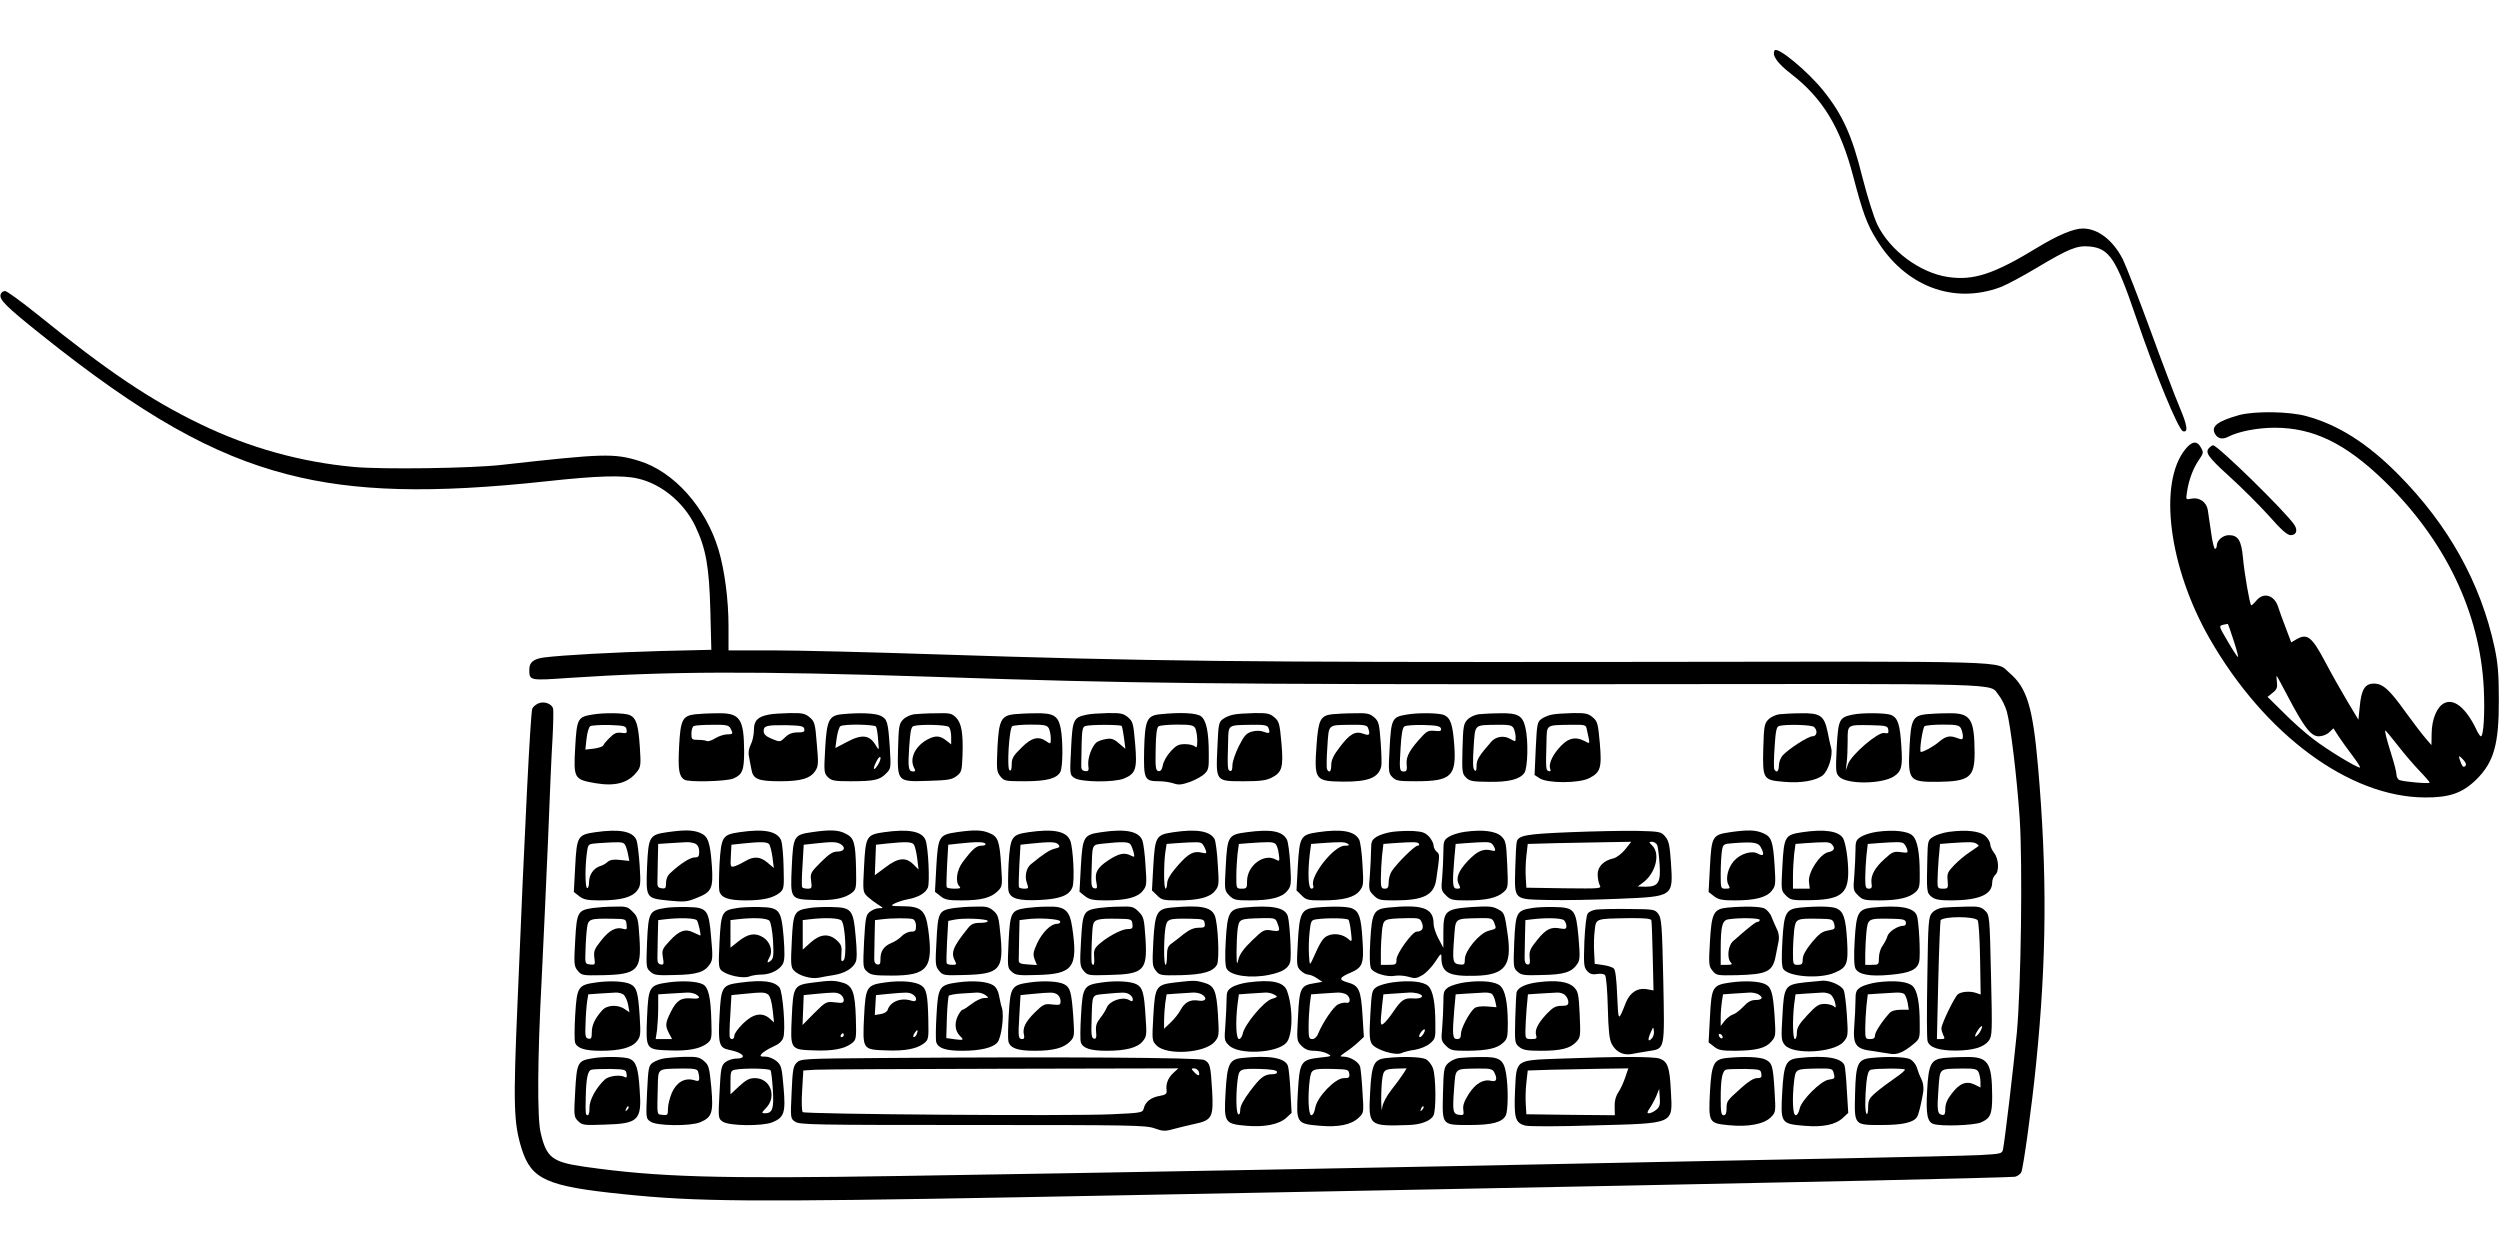
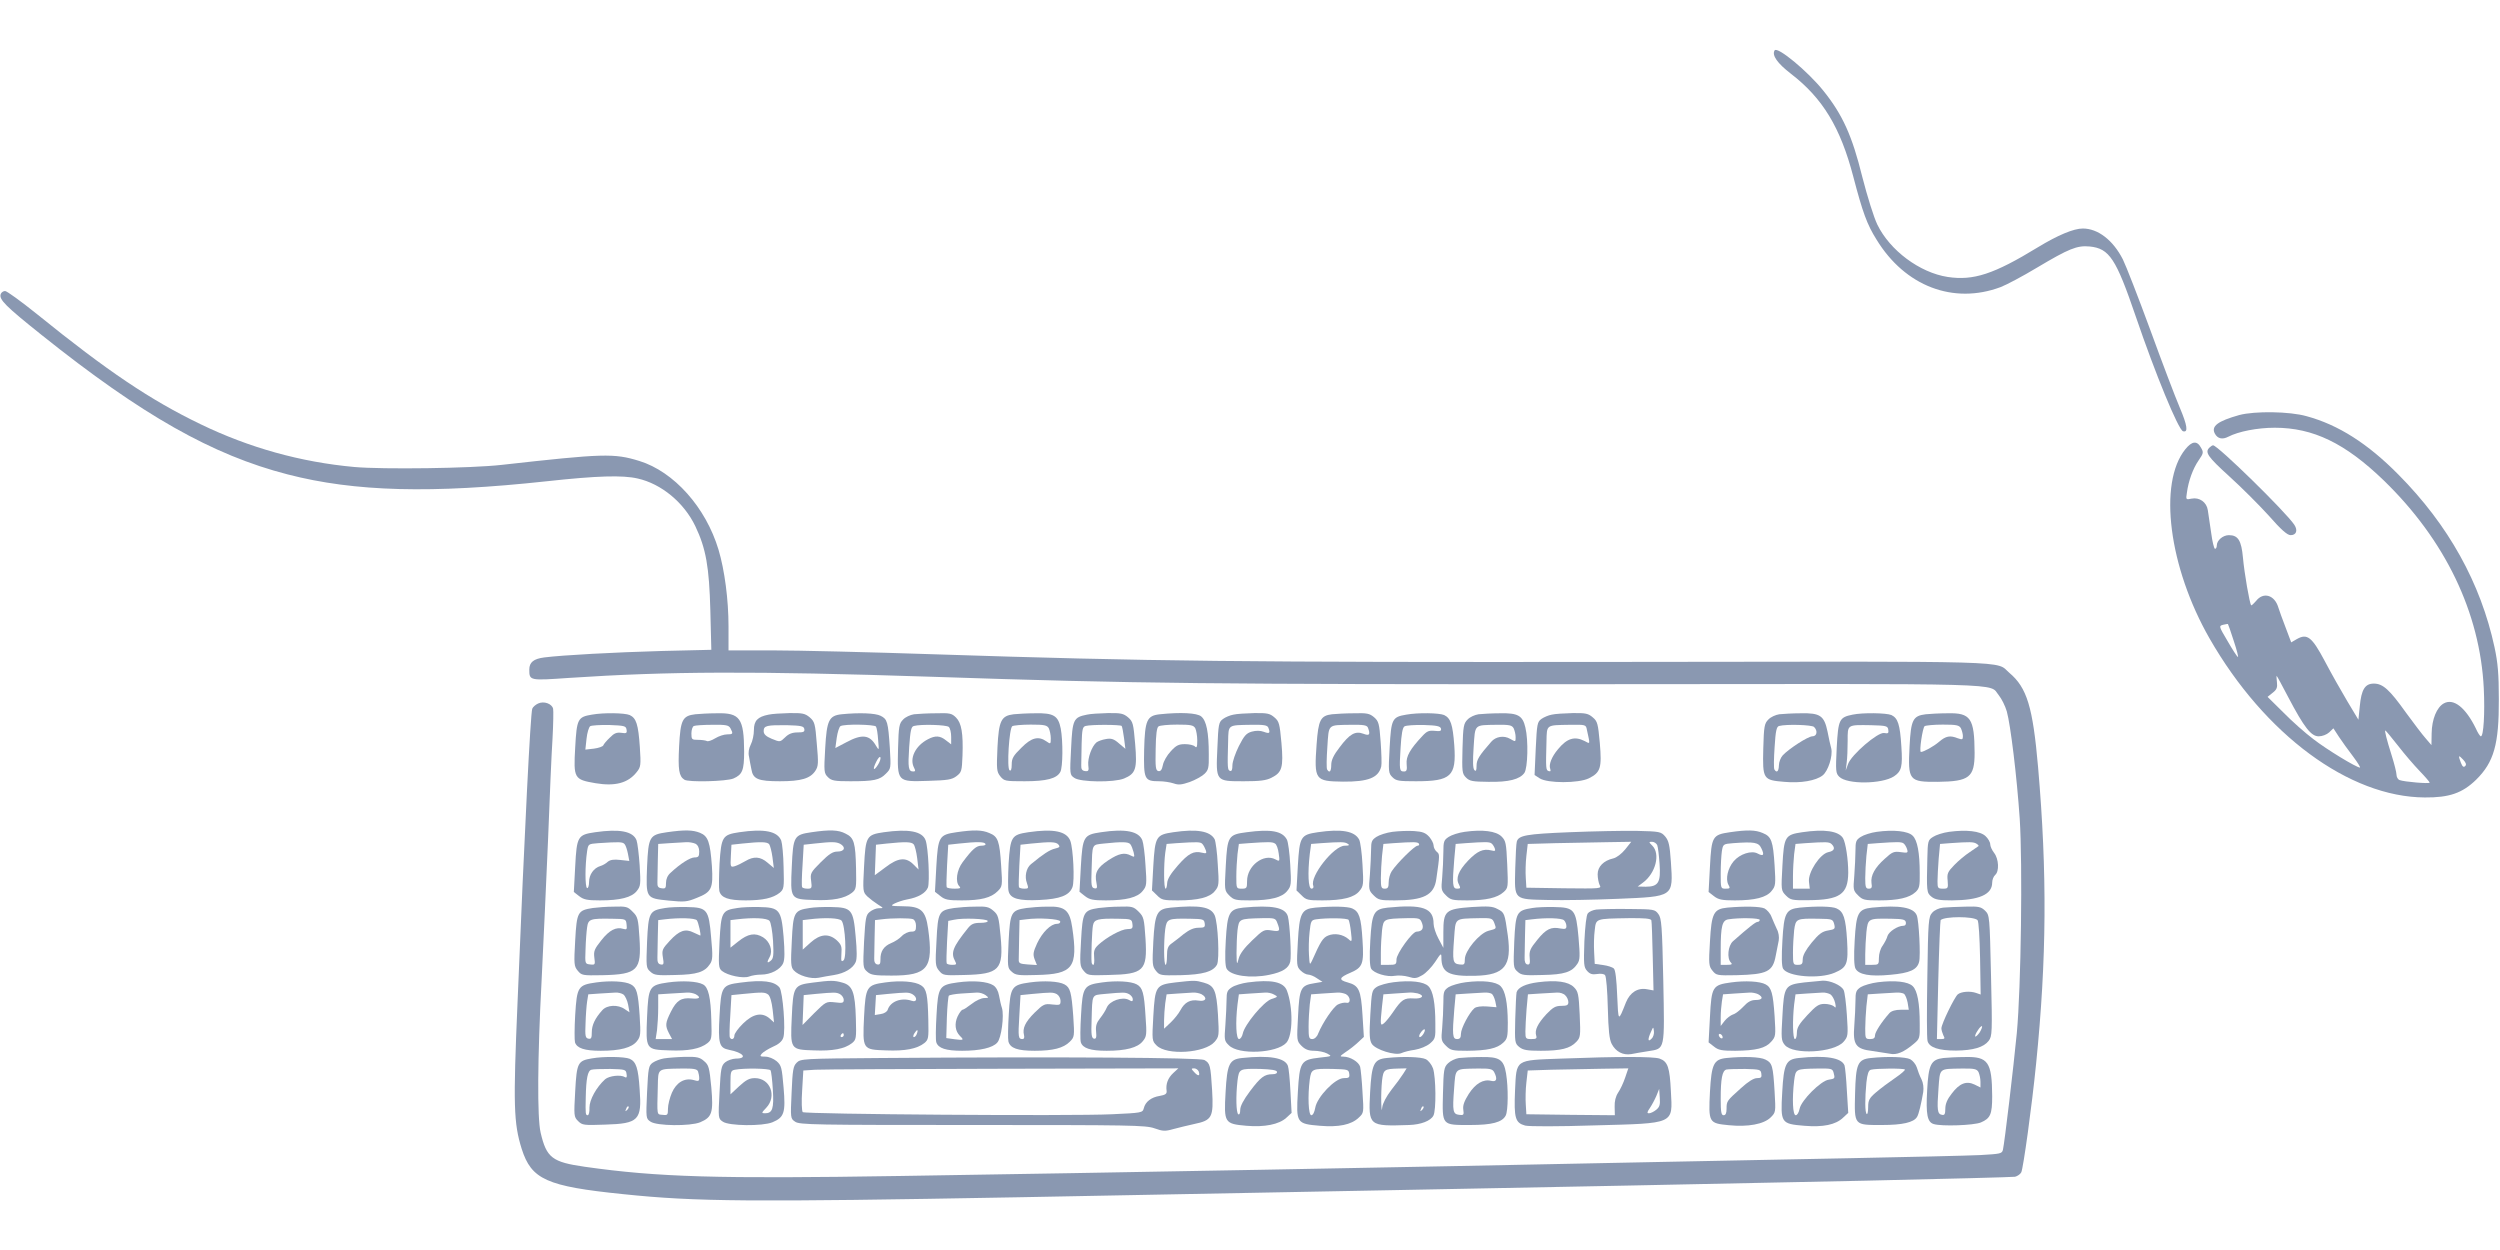
<svg xmlns="http://www.w3.org/2000/svg" version="1.0" width="1280pt" height="640pt" viewBox="0 0 1280 640" preserveAspectRatio="xMidYMid meet">
-   <g transform="translate(0,640) scale(0.1,-0.1)" fill="#000000" stroke="none">
+   <g transform="translate(0,640) scale(0.1,-0.1)" fill="#8a98b1" stroke="none">
    <path d="M9086 6142 c-15 -25 14 -66 84 -120 162 -125 253 -274 319 -527 48 -183 70 -244 119 -322 146 -239 394 -333 635 -243 29 11 114 56 187 100 163 97 204 114 269 108 101 -10 135 -62 236 -358 101 -296 218 -580 242 -588 28 -8 22 30 -17 122 -23 54 -91 233 -151 398 -61 166 -124 328 -140 360 -50 98 -127 158 -205 158 -47 0 -128 -34 -230 -96 -226 -138 -330 -172 -462 -152 -143 22 -296 136 -360 268 -18 37 -51 143 -77 244 -52 211 -101 319 -199 441 -80 100 -236 229 -250 207z" />
    <path d="M4 4895 c-11 -28 25 -63 209 -210 514 -411 875 -615 1260 -714 344 -89 735 -99 1327 -35 256 28 388 32 465 14 121 -27 237 -123 295 -244 55 -115 71 -209 77 -432 l5 -201 -253 -6 c-248 -7 -506 -21 -602 -33 -55 -7 -77 -25 -77 -62 0 -57 1 -57 202 -43 512 34 940 36 1858 6 1041 -35 1455 -39 3414 -38 2156 2 1996 7 2050 -57 14 -17 33 -55 41 -83 19 -69 51 -329 66 -549 15 -232 7 -862 -15 -1098 -17 -176 -62 -556 -71 -597 -5 -20 -13 -21 -117 -27 -62 -3 -363 -10 -668 -16 -305 -6 -760 -15 -1010 -20 -1299 -27 -2759 -54 -3851 -71 -937 -15 -1241 -6 -1614 47 -168 24 -197 46 -227 175 -18 77 -16 382 5 779 9 184 24 508 33 720 8 212 18 446 23 520 4 74 5 142 3 151 -6 26 -47 41 -77 27 -13 -6 -27 -18 -30 -27 -9 -31 -38 -594 -75 -1499 -23 -533 -20 -622 21 -754 50 -157 127 -192 519 -232 374 -39 650 -41 2025 -16 1418 27 2698 51 3125 60 261 5 808 17 1215 25 407 9 750 18 762 20 12 3 27 13 32 23 10 20 54 336 76 557 54 535 57 975 10 1517 -27 309 -57 407 -147 483 -74 63 80 59 -1993 56 -1938 -2 -2408 3 -3510 39 -330 11 -702 20 -827 20 l-228 0 0 123 c0 137 -20 288 -51 392 -65 217 -228 400 -406 455 -130 40 -184 38 -703 -20 -156 -18 -610 -24 -756 -11 -275 25 -539 99 -787 219 -257 124 -476 271 -838 564 -81 65 -154 118 -163 118 -9 0 -19 -7 -22 -15z" />
    <path d="M11465 4275 c-110 -31 -145 -57 -125 -95 14 -26 38 -32 69 -16 52 27 149 46 238 46 196 0 360 -79 557 -269 315 -305 494 -677 513 -1066 6 -127 -1 -245 -15 -245 -4 0 -16 18 -26 41 -52 106 -113 155 -163 128 -37 -20 -62 -82 -63 -154 l-1 -60 -30 35 c-17 19 -62 79 -101 132 -84 118 -118 148 -164 148 -45 0 -64 -30 -72 -117 l-7 -68 -57 95 c-31 52 -83 144 -115 205 -66 124 -90 143 -143 113 l-29 -17 -29 77 c-16 42 -33 88 -37 102 -19 64 -77 81 -114 33 -12 -14 -23 -24 -25 -22 -8 8 -35 165 -42 243 -8 89 -25 116 -72 116 -31 0 -62 -27 -62 -53 0 -9 -4 -17 -9 -17 -5 0 -14 37 -20 83 -7 45 -14 97 -17 115 -6 41 -43 67 -83 59 -29 -6 -30 -6 -24 31 8 60 31 123 60 165 25 36 26 41 12 65 -20 37 -46 34 -80 -8 -140 -173 -85 -604 124 -969 282 -492 715 -812 1102 -814 125 -1 192 22 263 91 91 90 117 181 116 412 0 130 -5 186 -22 266 -71 329 -236 626 -492 884 -157 159 -308 255 -470 299 -88 25 -265 27 -345 6z m-28 -1157 c16 -48 25 -84 21 -82 -5 3 -29 40 -53 82 -45 76 -45 77 -23 83 13 3 24 5 25 4 1 0 15 -40 30 -87z m278 -286 c83 -158 118 -202 157 -202 18 0 41 9 53 20 l22 21 28 -43 c16 -24 48 -69 72 -100 24 -32 40 -58 36 -58 -18 0 -171 93 -239 146 -40 30 -109 91 -153 136 l-81 80 26 21 c21 16 25 27 22 53 -2 19 -3 34 -2 34 2 0 28 -49 59 -108z m562 -249 c33 -43 84 -102 112 -131 28 -29 51 -56 51 -59 0 -7 -131 4 -154 13 -9 3 -16 16 -16 28 0 11 -11 55 -24 96 -27 86 -38 130 -33 130 2 0 31 -35 64 -77z m345 -105 c-8 -8 -14 -4 -22 16 -15 39 -13 43 11 17 15 -16 18 -26 11 -33z" />
    <path d="M11312 4108 c-24 -24 -9 -46 101 -146 62 -56 153 -147 203 -202 63 -72 95 -100 112 -100 29 0 38 24 19 53 -43 65 -392 407 -416 407 -4 0 -12 -5 -19 -12z" />
    <path d="M3030 2741 c-72 -12 -77 -22 -85 -168 -9 -159 -6 -164 104 -183 101 -17 167 1 211 57 21 26 22 35 16 128 -8 116 -18 148 -52 164 -26 11 -133 13 -194 2z m178 -77 c3 -18 -1 -20 -27 -16 -24 3 -37 -2 -59 -25 -16 -15 -31 -33 -33 -39 -2 -6 -24 -14 -48 -17 l-44 -5 6 55 c3 31 12 60 19 65 7 4 51 7 98 6 78 -3 85 -5 88 -24z" />
    <path d="M3560 2743 c-66 -8 -76 -28 -83 -165 -6 -119 -1 -152 27 -170 20 -14 215 -9 251 6 46 20 55 42 55 138 -1 170 -21 199 -139 196 -42 0 -92 -3 -111 -5z m180 -72 c15 -28 13 -31 -17 -31 -16 0 -43 -9 -61 -20 -18 -11 -38 -18 -43 -14 -6 3 -26 6 -45 6 -32 0 -34 2 -34 33 0 18 6 36 13 38 6 3 49 6 94 6 72 1 84 -2 93 -18z" />
    <path d="M3935 2741 c-56 -11 -75 -31 -75 -79 0 -24 -7 -57 -16 -74 -10 -20 -14 -42 -9 -62 3 -17 8 -46 12 -64 8 -51 34 -62 146 -62 109 0 156 14 182 54 15 23 16 39 7 138 -8 103 -11 113 -36 135 -24 20 -37 23 -104 22 -42 -1 -90 -4 -107 -8z m183 -73 c3 -15 -4 -18 -34 -18 -27 0 -46 -7 -64 -25 -26 -25 -26 -25 -68 -8 -31 13 -42 24 -42 40 0 28 16 31 120 30 72 -2 85 -5 88 -19z" />
    <path d="M4309 2743 c-65 -7 -76 -31 -84 -174 -7 -121 -6 -128 14 -148 18 -18 33 -21 115 -21 120 0 150 6 182 39 26 26 26 27 20 131 -9 135 -13 148 -47 165 -27 14 -110 17 -200 8z m176 -63 c4 -6 9 -36 11 -68 5 -56 5 -56 -11 -30 -32 56 -71 61 -151 18 l-57 -30 7 52 c4 29 13 56 19 60 18 12 175 9 182 -2z m10 -196 c-23 -36 -29 -24 -8 17 9 18 18 28 21 21 2 -7 -4 -24 -13 -38z" />
    <path d="M4680 2743 c-19 -3 -44 -14 -56 -27 -20 -20 -23 -34 -26 -148 -4 -172 -5 -171 154 -166 100 3 121 6 145 24 26 20 28 26 31 105 4 114 -5 167 -33 195 -22 22 -32 24 -102 22 -43 0 -94 -3 -113 -5z m178 -65 c7 -7 12 -29 12 -51 l0 -38 -26 20 c-31 25 -55 26 -93 6 -64 -33 -96 -98 -71 -146 8 -15 7 -19 -4 -19 -25 0 -28 18 -21 125 6 84 10 105 24 108 37 10 168 6 179 -5z" />
    <path d="M5190 2743 c-64 -8 -76 -32 -83 -170 -5 -112 -4 -124 14 -147 20 -25 25 -26 125 -26 113 0 165 14 183 48 13 24 14 158 2 222 -13 66 -37 80 -130 78 -42 0 -92 -3 -111 -5z m180 -72 c5 -11 10 -34 10 -51 0 -30 -1 -31 -22 -16 -41 29 -77 20 -129 -33 -41 -40 -49 -54 -49 -85 0 -25 -4 -35 -11 -30 -15 9 -2 216 14 226 7 4 49 8 94 8 71 0 84 -3 93 -19z" />
    <path d="M5565 2741 c-69 -14 -74 -24 -81 -173 -7 -134 -7 -135 17 -151 31 -22 203 -24 254 -3 60 25 68 49 57 177 -9 104 -11 114 -36 136 -24 20 -37 23 -104 22 -42 -1 -91 -4 -107 -8z m178 -58 c3 -5 8 -32 12 -62 l7 -55 -33 28 c-26 23 -40 27 -67 22 -19 -3 -40 -11 -48 -17 -24 -20 -46 -81 -42 -117 4 -28 1 -32 -16 -30 -16 2 -21 10 -20 31 0 15 1 65 2 111 2 71 5 85 20 89 29 8 181 7 185 0z" />
    <path d="M5939 2743 c-67 -7 -77 -30 -81 -181 -3 -153 1 -162 77 -162 23 0 56 -5 74 -11 25 -9 41 -7 82 7 28 10 62 29 75 41 21 20 24 30 23 100 0 114 -12 173 -39 195 -22 18 -105 22 -211 11z m181 -72 c5 -11 10 -39 10 -62 0 -34 -3 -40 -12 -31 -7 7 -30 12 -51 12 -32 0 -45 -6 -73 -37 -19 -20 -37 -52 -40 -70 -5 -24 -11 -33 -23 -31 -14 3 -16 19 -14 112 1 77 6 112 15 117 7 5 50 9 95 9 71 0 84 -3 93 -19z" />
    <path d="M6315 2741 c-17 -3 -41 -13 -53 -22 -22 -16 -24 -26 -29 -148 -8 -173 -9 -171 136 -171 81 0 114 4 141 18 54 27 62 52 51 178 -9 99 -12 111 -36 131 -23 20 -37 23 -103 22 -42 -1 -91 -4 -107 -8z m179 -67 c11 -28 6 -32 -23 -21 -19 7 -40 7 -62 1 -28 -8 -39 -21 -66 -74 -18 -36 -33 -80 -33 -98 0 -23 -4 -32 -12 -29 -13 4 -14 13 -10 151 2 87 -3 83 118 85 66 1 83 -2 88 -15z" />
    <path d="M6820 2743 c-59 -7 -70 -29 -79 -154 -13 -183 -9 -189 135 -191 130 -1 182 20 196 78 3 11 1 67 -3 125 -7 95 -10 106 -34 127 -23 19 -36 22 -103 20 -42 0 -93 -3 -112 -5z m184 -69 c13 -35 8 -43 -23 -31 -42 16 -71 -1 -122 -69 -31 -40 -43 -66 -43 -90 0 -34 -9 -44 -21 -24 -4 6 -3 57 1 115 8 120 0 112 120 114 66 1 83 -2 88 -15z" />
    <path d="M7200 2741 c-72 -12 -77 -22 -85 -168 -7 -125 -6 -132 14 -152 19 -19 32 -21 121 -21 180 0 207 26 196 183 -8 109 -19 140 -52 156 -26 11 -133 13 -194 2z m178 -72 c2 -12 -5 -14 -32 -11 -29 3 -40 -1 -63 -26 -63 -67 -85 -105 -81 -144 3 -30 0 -38 -13 -38 -24 0 -25 7 -18 121 4 70 10 104 20 110 8 5 52 8 99 7 67 -2 85 -6 88 -19z" />
    <path d="M7570 2743 c-19 -3 -44 -14 -56 -27 -20 -20 -23 -34 -26 -148 -3 -119 -2 -129 18 -149 19 -19 34 -21 115 -22 104 -2 161 13 184 46 17 25 21 166 5 232 -14 61 -38 75 -129 73 -42 0 -92 -3 -111 -5z m180 -72 c5 -11 10 -31 10 -45 0 -25 0 -25 -28 -9 -32 19 -74 12 -97 -15 -63 -72 -75 -92 -75 -123 0 -24 -3 -30 -11 -22 -8 8 -9 44 -4 117 8 120 1 113 117 115 67 1 79 -2 88 -18z" />
    <path d="M7945 2741 c-17 -3 -40 -13 -53 -22 -21 -15 -23 -26 -29 -152 l-6 -135 26 -17 c40 -26 199 -26 252 0 60 30 67 53 56 181 -9 99 -12 111 -36 131 -23 20 -37 23 -103 22 -42 -1 -91 -4 -107 -8z m180 -78 c17 -78 18 -73 -12 -57 -51 26 -90 14 -136 -42 -33 -39 -48 -79 -40 -100 4 -12 2 -15 -8 -12 -14 5 -15 11 -11 152 2 87 -3 83 119 85 82 1 83 1 88 -26z" />
    <path d="M9110 2743 c-19 -3 -44 -14 -56 -27 -20 -20 -23 -34 -26 -148 -4 -158 -1 -162 107 -171 85 -8 163 6 197 33 28 22 53 100 44 138 -4 15 -13 53 -19 86 -17 82 -38 96 -136 94 -42 0 -92 -3 -111 -5z m178 -65 c20 -20 15 -48 -9 -48 -22 0 -122 -65 -152 -98 -10 -11 -19 -34 -19 -51 -1 -31 -11 -40 -23 -21 -4 6 -3 57 1 115 5 83 10 105 23 108 37 10 168 6 179 -5z" />
    <path d="M9485 2741 c-68 -14 -73 -24 -81 -168 -6 -122 -5 -132 13 -150 40 -40 218 -38 280 2 39 26 45 50 38 153 -7 114 -18 145 -51 161 -26 11 -147 13 -199 2z m183 -77 c3 -18 -1 -21 -21 -17 -32 6 -169 -112 -185 -159 l-12 -33 5 40 c3 22 5 72 5 112 0 84 -4 82 120 80 78 -2 85 -4 88 -23z" />
    <path d="M9860 2743 c-66 -8 -76 -28 -83 -164 -9 -176 -4 -183 145 -182 161 2 188 23 188 148 -1 178 -20 206 -139 203 -42 0 -92 -3 -111 -5z m180 -72 c5 -11 10 -29 10 -40 0 -18 -3 -19 -26 -11 -40 16 -61 12 -96 -18 -28 -24 -79 -52 -93 -52 -10 0 9 125 19 132 6 4 48 8 93 8 71 0 84 -3 93 -19z" />
    <path d="M3047 2139 c-89 -13 -94 -21 -102 -175 l-7 -131 27 -21 c23 -18 41 -22 107 -22 103 0 163 15 189 49 19 24 20 34 14 131 -4 57 -11 115 -16 128 -18 46 -87 59 -212 41z m151 -61 c6 -7 13 -29 17 -49 l7 -37 -46 5 c-33 4 -51 1 -64 -9 -9 -9 -27 -19 -38 -22 -34 -10 -58 -44 -58 -82 0 -19 -5 -33 -10 -31 -11 4 -11 115 0 189 6 37 6 37 57 41 108 7 125 7 135 -5z" />
    <path d="M3415 2139 c-90 -13 -95 -22 -102 -175 -6 -164 -7 -163 111 -175 80 -8 93 -7 144 14 76 30 84 48 77 162 -9 123 -19 154 -61 171 -37 15 -78 16 -169 3z m146 -59 c12 -7 19 -21 19 -40 0 -25 -4 -30 -24 -30 -22 0 -73 -32 -123 -79 -15 -13 -23 -32 -23 -51 0 -27 -3 -31 -22 -28 -18 2 -23 9 -22 31 0 15 1 65 2 112 l2 84 58 4 c31 2 70 4 85 5 16 1 37 -3 48 -8z" />
    <path d="M3785 2139 c-86 -13 -92 -22 -101 -161 -3 -64 -4 -127 -1 -140 9 -35 47 -48 135 -48 88 0 140 12 174 39 22 19 23 25 20 131 -1 61 -7 122 -12 136 -19 48 -86 62 -215 43z m153 -61 c5 -7 13 -37 17 -67 l7 -55 -32 27 c-37 32 -71 34 -114 8 -17 -10 -41 -22 -54 -26 -22 -6 -23 -5 -20 52 l3 58 55 6 c96 10 127 9 138 -3z" />
    <path d="M4155 2139 c-90 -13 -94 -21 -101 -175 -8 -168 -8 -168 113 -172 97 -4 158 8 195 37 22 18 23 25 21 123 -3 134 -10 159 -54 180 -36 19 -79 21 -174 7z m146 -59 c31 -17 24 -40 -13 -40 -24 0 -43 -12 -86 -55 -52 -52 -54 -57 -49 -95 5 -37 3 -40 -18 -40 -13 0 -26 3 -28 8 -3 4 -2 54 2 112 l6 105 55 6 c91 10 110 9 131 -1z" />
    <path d="M4525 2139 c-89 -13 -93 -21 -101 -175 -7 -129 -6 -131 17 -154 13 -12 38 -31 54 -41 30 -19 30 -19 5 -19 -14 0 -35 -9 -47 -19 -20 -16 -22 -31 -29 -152 -6 -130 -6 -135 16 -154 19 -17 36 -20 124 -20 187 0 216 38 188 240 -13 94 -37 115 -130 115 -62 1 -65 2 -42 14 14 7 43 17 65 21 56 10 94 32 106 61 10 28 2 204 -12 242 -17 46 -87 59 -214 41z m153 -62 c6 -7 14 -39 18 -71 l7 -58 -26 26 c-39 39 -79 35 -144 -15 l-54 -40 3 78 3 78 55 6 c97 10 127 9 138 -4z m-4 -383 c10 -4 16 -18 16 -35 0 -24 -4 -29 -25 -29 -14 0 -36 -10 -48 -23 -12 -13 -37 -29 -55 -36 -38 -16 -55 -43 -54 -84 0 -21 -3 -27 -16 -25 -11 2 -17 13 -16 31 0 15 1 65 2 111 l2 85 33 4 c55 7 145 7 161 1z" />
    <path d="M4897 2139 c-89 -13 -94 -22 -103 -175 l-7 -130 28 -22 c23 -19 41 -22 109 -22 98 0 150 13 184 47 24 24 25 27 18 129 -8 129 -16 151 -61 169 -37 16 -79 17 -168 4z m148 -59 c4 -6 -5 -10 -20 -10 -26 0 -46 -17 -96 -84 -31 -41 -39 -102 -17 -124 9 -9 4 -12 -24 -12 -20 0 -39 3 -41 8 -2 4 -1 54 2 112 l6 105 55 6 c92 10 129 9 135 -1z" />
    <path d="M5265 2139 c-86 -13 -92 -22 -101 -161 -3 -64 -4 -127 0 -141 9 -38 52 -50 158 -45 105 5 153 23 169 66 12 31 4 197 -11 237 -19 49 -85 63 -215 44z m154 -63 c10 -12 6 -15 -18 -21 -26 -6 -59 -27 -123 -80 -24 -20 -33 -63 -20 -97 9 -26 8 -28 -13 -28 -13 0 -26 3 -28 8 -2 4 -1 54 2 112 l6 105 55 6 c99 10 127 9 139 -5z" />
    <path d="M5637 2139 c-89 -13 -94 -22 -103 -175 l-7 -130 28 -22 c23 -18 41 -22 107 -22 103 0 163 15 189 49 20 24 21 34 14 130 -3 57 -11 115 -16 128 -18 47 -86 61 -212 42z m150 -61 c6 -7 13 -26 17 -41 6 -26 5 -27 -13 -18 -33 18 -62 12 -117 -24 -57 -38 -71 -64 -60 -116 5 -25 3 -30 -11 -27 -15 3 -17 15 -14 95 4 136 0 127 62 134 94 10 126 9 136 -3z" />
    <path d="M6007 2139 c-88 -13 -93 -22 -102 -171 l-7 -127 26 -25 c23 -24 33 -26 106 -26 105 0 165 15 191 49 20 24 21 34 14 135 -3 61 -11 118 -16 129 -23 42 -91 54 -212 36z m150 -61 c6 -7 13 -21 17 -32 5 -15 2 -17 -19 -12 -43 11 -70 -3 -125 -66 -36 -41 -53 -69 -54 -89 -1 -16 -4 -29 -8 -29 -10 0 -10 120 -2 183 l7 46 51 4 c107 7 124 7 133 -5z" />
    <path d="M6383 2139 c-94 -12 -99 -20 -107 -171 -7 -127 -7 -127 18 -153 23 -23 33 -25 106 -25 105 0 165 15 191 49 20 24 21 34 15 134 -3 59 -11 117 -17 128 -23 44 -81 55 -206 38z m145 -58 c8 -4 16 -27 19 -51 6 -41 5 -42 -17 -30 -60 32 -145 -33 -145 -111 0 -36 -2 -39 -27 -39 -28 0 -28 1 -28 63 0 34 3 85 6 114 l7 52 51 4 c100 7 121 7 134 -2z" />
    <path d="M6747 2139 c-88 -13 -93 -22 -102 -171 l-7 -127 26 -25 c23 -24 33 -26 106 -26 105 0 165 15 191 49 20 24 21 34 15 134 -3 59 -11 117 -17 128 -23 44 -90 56 -212 38z m153 -59 c12 -7 8 -10 -15 -10 -56 0 -180 -158 -161 -205 3 -9 -1 -15 -9 -15 -17 0 -20 80 -9 177 l7 52 51 4 c102 7 121 7 136 -3z" />
    <path d="M7129 2141 c-30 -4 -67 -16 -82 -26 -23 -15 -27 -24 -27 -64 0 -25 -3 -83 -6 -128 -7 -78 -6 -82 19 -107 24 -24 33 -26 107 -26 150 0 203 27 214 110 18 125 18 126 2 139 -9 8 -16 22 -16 32 0 10 -10 30 -22 44 -19 21 -34 27 -78 30 -30 2 -80 0 -111 -4z m136 -61 c3 -5 0 -10 -7 -10 -15 0 -104 -88 -132 -130 -9 -13 -16 -39 -16 -57 0 -26 -4 -33 -20 -33 -18 0 -20 7 -20 54 0 29 3 81 6 114 l7 61 51 4 c105 7 125 7 131 -3z" />
    <path d="M7499 2141 c-30 -4 -67 -16 -82 -26 -24 -16 -27 -23 -27 -79 0 -33 -3 -91 -6 -128 -6 -62 -5 -68 19 -92 24 -24 33 -26 109 -26 97 0 154 13 187 43 23 21 23 25 18 141 -5 109 -7 121 -29 143 -28 28 -97 37 -189 24z m137 -59 c6 -4 13 -15 17 -25 5 -14 2 -16 -18 -11 -41 10 -71 -3 -119 -53 -49 -52 -64 -90 -46 -122 9 -18 8 -21 -10 -21 -23 0 -25 21 -14 153 l7 76 51 4 c99 7 121 7 132 -1z" />
    <path d="M8035 2139 c-220 -9 -260 -16 -269 -48 -3 -9 -6 -71 -8 -138 -4 -163 -10 -157 170 -161 75 -2 235 1 354 6 289 12 285 9 273 189 -6 87 -11 108 -29 130 -22 25 -27 26 -147 29 -68 1 -223 -2 -344 -7z m286 -88 c-19 -23 -44 -42 -61 -46 -49 -11 -80 -42 -80 -81 0 -20 5 -44 10 -55 11 -19 7 -19 -182 -17 l-193 3 -3 50 c-2 28 -1 78 3 112 l7 62 141 4 c78 1 198 4 265 5 l124 2 -31 -39z m164 22 c4 -10 9 -53 12 -96 7 -95 -6 -117 -71 -117 l-41 1 27 20 c65 48 90 147 48 189 -19 19 -19 20 -1 20 10 0 22 -8 26 -17z" />
    <path d="M8857 2139 c-89 -13 -94 -21 -102 -175 l-7 -131 27 -21 c23 -18 41 -22 107 -22 103 0 163 15 189 49 20 24 21 34 15 129 -8 126 -16 149 -61 167 -37 16 -79 17 -168 4z m161 -82 c17 -35 11 -43 -19 -27 -31 17 -91 -2 -123 -40 -30 -36 -42 -90 -27 -119 11 -19 9 -21 -14 -21 -25 0 -25 1 -25 78 0 42 3 94 6 114 6 36 7 37 58 41 109 8 130 4 144 -26z" />
    <path d="M9227 2139 c-88 -13 -93 -22 -101 -171 -7 -127 -7 -127 18 -153 23 -23 32 -25 113 -24 163 1 205 30 206 141 0 67 -13 154 -27 177 -23 36 -94 47 -209 30z m151 -61 c20 -20 14 -35 -17 -41 -43 -9 -105 -104 -99 -152 l4 -35 -43 0 -43 0 0 63 c0 34 3 85 6 114 l7 52 51 4 c106 7 122 7 134 -5z" />
    <path d="M9609 2141 c-30 -4 -67 -16 -82 -26 -24 -15 -27 -24 -27 -70 0 -28 -3 -86 -6 -128 -6 -72 -6 -76 19 -101 24 -24 33 -26 109 -26 96 0 154 13 186 43 19 18 22 30 21 96 0 105 -12 169 -36 192 -23 24 -99 32 -184 20z m137 -59 c6 -4 14 -17 18 -29 6 -20 4 -21 -32 -16 -35 5 -44 1 -81 -33 -52 -46 -74 -87 -69 -125 4 -23 1 -29 -14 -29 -15 0 -18 8 -18 54 0 29 3 81 6 114 l7 61 51 4 c99 7 121 7 132 -1z" />
    <path d="M9979 2141 c-30 -4 -67 -16 -82 -26 -26 -16 -27 -22 -29 -109 -4 -169 -4 -177 21 -197 18 -15 40 -19 105 -19 139 1 206 30 206 91 0 14 7 32 15 39 22 18 19 82 -5 113 -11 14 -20 34 -20 44 0 11 -11 30 -24 42 -27 26 -98 34 -187 22z m141 -61 c8 -5 12 -10 10 -12 -3 -2 -23 -16 -45 -31 -23 -15 -58 -44 -79 -66 -34 -35 -38 -44 -34 -80 3 -39 2 -41 -24 -41 -26 0 -28 3 -28 38 0 22 3 73 6 115 l7 76 51 4 c101 7 121 7 136 -3z" />
    <path d="M3035 1751 c-77 -12 -82 -20 -90 -166 -7 -122 -6 -132 13 -155 20 -24 24 -25 127 -23 180 4 200 25 189 192 -6 97 -9 108 -35 133 -25 26 -33 28 -96 26 -37 0 -86 -4 -108 -7z m173 -84 c3 -25 1 -28 -16 -23 -37 12 -72 -6 -113 -58 -36 -45 -40 -56 -36 -89 5 -36 4 -38 -21 -35 -27 3 -27 3 -24 78 1 41 5 92 8 112 6 43 16 46 129 44 69 -1 70 -1 73 -29z" />
    <path d="M3405 1751 c-80 -13 -85 -21 -92 -172 -5 -130 -5 -135 17 -154 19 -18 34 -20 127 -17 112 2 151 15 178 56 14 20 15 40 6 136 -12 144 -20 154 -124 156 -39 1 -90 -1 -112 -5z m163 -63 c8 -11 23 -78 17 -78 -1 0 -16 7 -33 15 -43 22 -74 11 -123 -42 -38 -41 -41 -48 -35 -85 6 -34 4 -39 -11 -36 -13 2 -18 12 -17 36 0 17 1 68 2 111 l2 80 33 4 c75 9 155 7 165 -5z" />
    <path d="M3775 1751 c-79 -12 -83 -20 -91 -172 -6 -124 -5 -135 12 -150 30 -24 109 -40 139 -29 15 6 42 10 62 10 49 0 99 26 113 59 8 19 8 58 2 135 -12 139 -21 150 -125 152 -39 1 -90 -1 -112 -5z m165 -66 c7 -8 15 -55 18 -103 4 -73 2 -90 -12 -101 -19 -16 -21 -8 -5 20 17 32 1 78 -34 100 -41 25 -77 19 -128 -22 l-39 -31 0 71 0 70 33 4 c83 10 155 7 167 -8z" />
    <path d="M4145 1751 c-79 -12 -84 -21 -91 -169 -6 -115 -5 -134 10 -150 24 -27 88 -46 128 -38 18 4 54 10 79 14 54 9 96 34 110 66 7 15 7 57 0 131 -12 139 -21 149 -124 151 -39 1 -90 -1 -112 -5z m164 -65 c19 -23 27 -189 10 -203 -12 -9 -13 -4 -11 32 3 38 0 48 -23 70 -41 37 -85 34 -135 -11 l-40 -36 0 75 0 76 33 4 c81 10 155 7 166 -7z" />
    <path d="M4885 1751 c-78 -12 -83 -20 -90 -166 -7 -122 -6 -132 13 -155 20 -24 24 -25 127 -22 183 4 204 27 188 199 -9 97 -12 109 -37 130 -23 20 -37 23 -94 21 -37 0 -85 -4 -107 -7z m172 -66 c2 -6 -14 -10 -38 -10 -33 0 -46 -6 -63 -27 -78 -97 -89 -126 -66 -169 9 -16 7 -19 -14 -19 -14 0 -27 3 -29 8 -2 4 -1 54 2 112 l6 105 30 6 c45 10 168 5 172 -6z" />
    <path d="M5255 1751 c-78 -12 -83 -20 -91 -171 -6 -131 -6 -136 16 -155 19 -18 34 -20 127 -17 187 4 213 38 183 242 -13 90 -37 111 -128 108 -37 0 -85 -4 -107 -7z m173 -68 c2 -8 -5 -13 -16 -13 -32 0 -75 -43 -102 -100 -20 -44 -22 -56 -13 -81 l12 -30 -47 3 c-41 3 -47 6 -46 26 0 12 1 62 2 111 l2 90 33 4 c66 9 170 2 175 -10z" />
    <path d="M5625 1751 c-77 -12 -82 -20 -90 -166 -7 -122 -6 -132 13 -155 20 -24 24 -25 127 -22 182 4 200 22 190 185 -7 104 -9 113 -35 139 -26 26 -34 28 -97 26 -37 0 -86 -4 -108 -7z m173 -82 c3 -22 -1 -26 -26 -26 -30 0 -106 -41 -149 -81 -20 -19 -24 -31 -21 -63 2 -21 0 -39 -4 -39 -5 0 -8 6 -9 13 -3 31 2 165 7 189 6 31 24 36 129 34 67 -1 70 -2 73 -27z" />
    <path d="M5994 1753 c-70 -7 -81 -27 -89 -173 -6 -117 -5 -127 13 -150 19 -24 24 -25 126 -23 116 3 167 18 187 54 14 27 5 215 -12 253 -20 43 -75 53 -225 39z m174 -80 c3 -20 -1 -23 -31 -23 -25 0 -47 -10 -76 -32 -22 -18 -50 -40 -63 -49 -18 -13 -23 -26 -23 -63 0 -25 -3 -46 -7 -46 -10 0 -10 120 -2 183 8 53 13 55 129 53 65 -1 70 -3 73 -23z" />
    <path d="M6365 1753 c-71 -8 -81 -26 -89 -168 -5 -82 -3 -131 4 -144 19 -37 124 -52 219 -32 68 14 99 34 107 67 7 28 -2 194 -12 232 -13 46 -81 59 -229 45z m175 -79 c16 -41 13 -45 -29 -38 -38 6 -43 4 -100 -51 -40 -38 -63 -69 -69 -93 -9 -35 -10 -33 -11 28 0 36 2 88 5 117 8 59 7 59 127 62 64 1 68 0 77 -25z" />
    <path d="M6734 1753 c-70 -7 -81 -27 -89 -175 -7 -120 -6 -127 14 -147 12 -12 29 -21 39 -21 9 0 30 -8 45 -19 l28 -18 -41 -7 c-70 -11 -77 -24 -84 -168 -7 -127 -7 -127 18 -153 18 -18 36 -25 64 -25 22 0 52 -6 67 -14 26 -14 26 -14 -38 -21 -97 -11 -103 -21 -112 -177 -9 -158 -7 -162 113 -172 96 -8 160 5 198 41 27 25 27 25 20 131 -3 59 -9 117 -12 130 -7 25 -51 52 -86 52 -20 0 -19 2 11 23 19 12 48 35 64 50 l30 28 -7 112 c-8 129 -18 151 -76 167 -48 13 -44 25 15 50 62 27 69 45 61 167 -7 116 -17 146 -53 162 -23 10 -99 12 -189 4z m171 -63 c3 -5 9 -33 12 -62 6 -51 5 -53 -13 -36 -28 24 -70 32 -104 18 -27 -11 -39 -31 -83 -130 -11 -23 -12 -20 -15 30 -2 30 -1 83 3 117 6 57 8 62 33 66 55 8 161 7 167 -3z m-14 -380 c25 -14 26 -50 2 -44 -10 2 -29 -2 -43 -9 -23 -12 -77 -91 -101 -149 -6 -17 -19 -28 -30 -28 -17 0 -19 8 -19 63 0 34 3 85 6 114 l7 52 56 4 c31 2 66 4 79 5 13 1 32 -3 43 -8z m17 -407 c3 -20 -1 -23 -28 -23 -44 0 -137 -97 -146 -152 -4 -23 -12 -38 -20 -38 -15 0 -19 98 -8 183 8 54 11 56 119 54 75 -2 80 -3 83 -24z" />
    <path d="M7105 1753 c-71 -8 -81 -26 -89 -168 -5 -82 -3 -131 4 -144 13 -24 82 -45 123 -37 16 3 47 1 68 -5 32 -10 42 -9 71 8 18 10 48 41 66 68 29 45 32 47 32 23 0 -78 37 -98 175 -94 149 4 186 51 165 206 -16 115 -17 118 -53 136 -25 14 -49 15 -132 10 -134 -10 -145 -19 -145 -129 l0 -80 -25 47 c-14 26 -25 60 -25 76 0 81 -55 101 -235 83z m176 -80 c10 -27 0 -42 -28 -43 -22 0 -103 -113 -103 -142 0 -26 -3 -28 -40 -28 l-40 0 0 63 c0 34 3 85 6 114 8 59 7 59 127 62 65 1 68 0 78 -26z m370 1 c11 -31 13 -28 -31 -40 -46 -13 -120 -102 -120 -145 0 -27 -3 -30 -27 -27 -35 4 -37 16 -28 134 8 106 -1 100 128 103 64 1 68 0 78 -25z" />
    <path d="M7845 1751 c-80 -13 -85 -21 -92 -172 -5 -130 -5 -135 17 -154 19 -18 34 -20 127 -17 113 2 151 15 179 57 14 21 14 39 6 136 -13 143 -21 153 -125 155 -39 1 -90 -1 -112 -5z m163 -63 c7 -7 12 -20 12 -30 0 -14 -6 -16 -30 -12 -48 10 -74 -2 -119 -58 -37 -45 -42 -58 -39 -91 3 -30 0 -37 -12 -35 -10 2 -15 14 -14 36 0 17 1 68 2 111 l2 80 33 4 c73 9 153 7 165 -5z" />
    <path d="M8844 1753 c-70 -7 -81 -28 -89 -173 -7 -116 -6 -127 13 -150 19 -24 24 -25 123 -23 158 4 186 18 201 101 5 26 12 60 15 76 3 18 0 42 -10 60 -8 17 -20 45 -27 62 -6 17 -23 36 -36 43 -24 10 -99 12 -190 4z m166 -63 c0 -5 -5 -10 -11 -10 -10 0 -42 -25 -126 -99 -26 -23 -32 -88 -11 -109 9 -9 5 -12 -20 -12 l-32 0 0 78 c0 121 8 150 39 155 56 9 161 7 161 -3z" />
    <path d="M9215 1753 c-71 -8 -81 -26 -89 -168 -5 -83 -4 -130 3 -144 23 -42 187 -55 265 -21 63 27 70 45 63 166 -7 114 -18 147 -54 163 -23 11 -103 12 -188 4z m176 -84 c6 -25 4 -27 -31 -33 -30 -5 -47 -17 -84 -62 -31 -38 -46 -66 -46 -85 0 -24 -4 -29 -25 -29 -24 0 -25 2 -25 63 0 34 3 85 6 114 8 60 11 61 128 59 66 -1 70 -2 77 -27z" />
    <path d="M9585 1753 c-71 -8 -81 -26 -89 -168 -5 -82 -3 -131 4 -144 16 -31 74 -42 178 -32 101 9 138 26 148 67 8 30 -1 210 -12 237 -16 41 -87 54 -229 40z m173 -75 c2 -11 -3 -18 -13 -18 -28 0 -73 -29 -81 -52 -3 -13 -15 -35 -25 -50 -11 -14 -19 -42 -19 -62 0 -34 -1 -36 -35 -36 l-35 0 0 54 c0 29 3 80 6 114 8 70 8 70 129 68 58 -1 70 -4 73 -18z" />
    <path d="M9949 1753 c-21 -2 -45 -13 -56 -26 -19 -21 -21 -40 -25 -327 -3 -168 -3 -316 1 -330 9 -33 56 -49 146 -49 88 1 142 17 167 50 18 24 19 39 12 334 -7 304 -7 309 -30 332 -21 20 -32 23 -101 21 -43 -1 -94 -3 -114 -5z m176 -64 c6 -6 11 -90 13 -195 l3 -186 -23 8 c-31 11 -77 7 -94 -7 -17 -14 -84 -152 -84 -174 0 -9 5 -25 10 -36 9 -16 7 -19 -11 -19 l-22 0 7 302 c4 167 10 305 12 307 20 20 169 20 189 0z m11 -575 c-10 -14 -20 -23 -23 -21 -2 3 3 17 13 31 9 15 19 24 22 22 2 -3 -3 -17 -12 -32z" />
    <path d="M8173 1743 c-17 -2 -37 -11 -43 -19 -8 -8 -14 -66 -18 -144 -4 -118 -3 -132 14 -151 14 -16 27 -20 51 -16 18 3 36 1 41 -6 6 -7 12 -82 14 -167 3 -118 8 -162 20 -185 21 -40 58 -59 100 -52 18 4 57 10 87 15 87 14 84 0 77 362 -6 283 -9 318 -25 340 -18 24 -21 25 -152 26 -74 1 -148 -1 -166 -3z m282 -55 c2 -7 5 -91 7 -186 l4 -173 -33 6 c-48 9 -87 -16 -108 -67 -40 -101 -39 -102 -45 34 -3 81 -9 132 -17 139 -7 7 -32 15 -55 18 l-43 6 -3 60 c-2 33 -1 83 3 112 7 61 2 59 173 62 82 1 114 -2 117 -11z m1 -606 c-19 -20 -21 -4 -3 35 12 27 12 27 15 4 2 -13 -3 -31 -12 -39z" />
    <path d="M3053 1370 c-94 -13 -99 -22 -108 -166 -4 -67 -4 -131 -1 -141 10 -30 49 -43 132 -43 99 0 159 16 185 49 19 24 20 34 14 131 -8 118 -15 144 -45 160 -29 16 -105 20 -177 10z m139 -62 c9 -7 20 -31 24 -52 l7 -39 -24 16 c-35 25 -91 22 -115 -5 -38 -42 -54 -77 -54 -113 0 -29 -3 -36 -17 -33 -16 3 -18 14 -15 78 1 41 5 92 8 112 l6 37 56 4 c31 2 69 4 83 5 14 1 33 -4 41 -10z" />
    <path d="M3421 1370 c-97 -14 -101 -21 -108 -176 -7 -168 -7 -168 114 -172 97 -4 158 8 195 37 22 18 23 25 20 118 -3 116 -15 169 -43 183 -29 16 -105 20 -178 10z m140 -60 c30 -17 22 -26 -20 -22 -53 5 -77 -10 -106 -68 -29 -58 -30 -71 -10 -110 l16 -30 -42 0 -42 0 7 46 c3 26 6 77 6 115 l0 68 63 4 c34 2 72 4 85 5 13 1 32 -3 43 -8z" />
    <path d="M3791 1369 c-94 -12 -99 -19 -107 -170 -8 -142 -2 -164 48 -174 75 -14 98 -45 35 -45 -18 -1 -42 -9 -54 -19 -20 -17 -23 -31 -29 -153 -7 -134 -7 -135 17 -151 31 -22 203 -24 254 -3 60 25 68 49 57 177 -9 104 -11 114 -36 136 -16 13 -40 23 -58 23 -26 0 -29 2 -18 15 7 8 32 24 56 35 29 12 48 28 54 46 14 35 -2 237 -19 258 -27 33 -86 40 -200 25z m142 -61 c10 -9 18 -36 23 -78 l7 -65 -22 20 c-39 34 -85 25 -136 -25 -25 -24 -45 -52 -45 -62 0 -18 -15 -25 -23 -10 -3 4 -2 54 2 112 l6 105 60 6 c101 10 111 9 128 -3z m12 -388 c4 -6 9 -51 12 -100 6 -96 -2 -120 -40 -120 -19 0 -19 2 6 28 56 59 21 152 -58 152 -28 0 -45 -9 -80 -41 l-45 -42 0 61 c0 55 2 61 23 65 46 9 176 7 182 -3z" />
    <path d="M4161 1369 c-96 -12 -100 -19 -107 -175 -8 -168 -8 -168 113 -172 97 -4 158 8 195 37 22 18 23 24 20 127 -4 134 -17 169 -69 183 -42 12 -60 12 -152 0z m140 -59 c10 -6 19 -19 19 -29 0 -16 -6 -18 -45 -13 -45 5 -47 3 -106 -55 l-60 -61 3 77 3 76 60 6 c99 9 106 9 126 -1z m19 -210 c0 -5 -5 -10 -11 -10 -5 0 -7 5 -4 10 3 6 8 10 11 10 2 0 4 -4 4 -10z" />
    <path d="M4533 1370 c-96 -13 -101 -21 -109 -175 -8 -169 -8 -169 113 -173 97 -4 158 8 195 37 22 18 23 25 21 118 -3 130 -9 160 -37 178 -30 20 -104 26 -183 15z m138 -60 c28 -16 25 -44 -3 -34 -53 18 -109 -3 -123 -46 -3 -10 -19 -20 -36 -22 l-30 -5 3 51 3 51 60 6 c99 9 106 9 126 -1z m23 -204 c-3 -9 -10 -16 -15 -16 -5 0 -4 9 3 20 14 22 21 20 12 -4z" />
    <path d="M4903 1370 c-94 -13 -100 -22 -108 -166 -4 -66 -5 -130 -1 -141 10 -30 49 -43 132 -43 91 0 157 15 180 42 21 22 36 138 24 177 -5 14 -11 43 -15 64 -4 23 -15 43 -29 52 -30 20 -104 26 -183 15z m143 -65 c18 -14 18 -14 -7 -15 -14 0 -43 -13 -64 -30 -21 -16 -42 -30 -47 -30 -4 0 -16 -15 -25 -34 -17 -37 -13 -75 12 -100 22 -21 19 -23 -27 -17 l-43 6 3 105 c2 58 7 108 10 112 4 4 32 9 62 11 30 2 67 4 81 5 14 1 34 -5 45 -13z" />
    <path d="M5273 1370 c-94 -13 -100 -23 -108 -162 -4 -64 -5 -127 -2 -140 9 -35 47 -48 135 -48 94 0 147 14 179 46 24 24 25 27 18 132 -9 121 -15 146 -45 162 -29 16 -105 20 -177 10z m138 -60 c10 -6 19 -21 19 -34 0 -22 -3 -23 -42 -19 -40 5 -46 2 -91 -42 -48 -48 -63 -80 -54 -115 3 -13 0 -20 -8 -20 -21 0 -23 8 -16 120 l6 105 60 6 c99 9 106 9 126 -1z" />
    <path d="M5643 1370 c-94 -13 -100 -22 -108 -166 -4 -66 -5 -130 -1 -141 10 -30 49 -43 132 -43 99 0 159 16 185 49 20 24 21 34 14 130 -7 117 -15 145 -45 161 -29 16 -105 20 -177 10z m138 -60 c10 -6 19 -17 19 -26 0 -12 -4 -13 -21 -3 -33 17 -97 -5 -112 -39 -6 -15 -22 -40 -35 -56 -18 -23 -23 -39 -20 -68 3 -30 0 -38 -11 -36 -12 3 -15 20 -12 95 4 137 -1 127 67 134 98 9 105 9 125 -1z" />
    <path d="M6018 1370 c-100 -12 -104 -19 -113 -172 -7 -125 -7 -127 17 -151 52 -52 247 -39 297 19 23 27 23 32 17 139 -8 126 -19 149 -73 164 -42 12 -48 12 -145 1z m133 -60 c33 -18 24 -40 -15 -33 -42 7 -71 -9 -92 -49 -9 -17 -32 -46 -50 -63 l-34 -32 0 42 c0 23 3 63 6 88 l7 46 56 4 c31 2 66 4 79 5 13 1 32 -3 43 -8z" />
    <path d="M6389 1370 c-30 -4 -67 -15 -82 -25 -23 -15 -27 -24 -27 -64 0 -25 -3 -83 -6 -128 -6 -77 -6 -82 18 -105 49 -50 245 -41 294 13 34 37 35 183 3 267 -17 45 -79 58 -200 42z m134 -62 c21 -11 21 -12 -13 -23 -40 -13 -138 -131 -147 -177 -3 -15 -12 -28 -19 -28 -15 0 -19 83 -8 177 l7 52 56 4 c31 2 66 4 79 5 13 1 33 -3 45 -10z" />
    <path d="M7135 1371 c-33 -4 -72 -15 -86 -24 -25 -17 -26 -22 -33 -143 -6 -104 -4 -130 8 -149 20 -30 120 -61 151 -47 13 6 44 14 69 17 28 5 60 18 77 32 28 24 29 29 28 101 0 106 -12 170 -36 193 -23 23 -91 31 -178 20z m123 -57 c39 -11 25 -29 -20 -26 -49 3 -62 -6 -105 -69 -17 -25 -38 -51 -47 -58 -19 -16 -20 -9 -10 87 l7 61 56 4 c31 2 65 4 76 5 11 1 30 -1 43 -4z m32 -204 c-6 -11 -15 -20 -20 -20 -6 0 -5 9 2 20 7 11 16 20 21 20 4 0 3 -9 -3 -20z" />
    <path d="M7505 1371 c-33 -4 -73 -16 -88 -25 -25 -17 -27 -24 -27 -80 0 -33 -3 -91 -6 -128 -6 -62 -5 -68 19 -92 24 -24 33 -26 109 -26 103 1 153 12 184 41 22 20 24 31 24 103 -1 103 -13 163 -37 187 -23 23 -91 31 -178 20z m132 -59 c7 -4 15 -22 19 -39 l6 -30 -49 4 c-30 2 -54 -1 -64 -9 -26 -22 -69 -103 -69 -131 0 -20 -5 -27 -20 -27 -23 0 -25 21 -14 153 l7 76 61 4 c34 2 72 4 86 5 14 1 31 -2 37 -6z" />
    <path d="M7875 1371 c-63 -8 -102 -26 -110 -51 -2 -8 -5 -70 -7 -138 -3 -120 -2 -124 21 -143 19 -15 39 -19 110 -19 103 0 150 12 181 45 22 23 23 29 18 141 -5 106 -8 118 -30 140 -28 28 -89 37 -183 25z m139 -67 c9 -8 16 -24 16 -35 0 -15 -7 -19 -36 -19 -30 0 -43 -8 -76 -42 -45 -49 -61 -82 -53 -109 5 -16 1 -19 -24 -19 -29 0 -31 2 -31 38 0 22 3 73 6 115 l7 76 61 4 c34 2 73 4 88 5 15 1 34 -5 42 -14z" />
    <path d="M8863 1370 c-95 -13 -100 -21 -108 -176 l-7 -131 27 -21 c23 -19 41 -22 109 -22 107 1 156 13 185 47 23 26 23 31 17 130 -8 117 -16 147 -46 163 -29 16 -105 20 -177 10z m138 -60 c29 -16 23 -30 -12 -30 -23 0 -40 -9 -63 -34 -17 -18 -41 -37 -53 -40 -12 -4 -32 -19 -43 -33 l-20 -26 0 44 c0 24 3 61 6 81 l6 37 57 4 c31 2 66 4 79 5 13 1 32 -3 43 -8z m-181 -221 c0 -6 -4 -7 -10 -4 -5 3 -10 11 -10 16 0 6 5 7 10 4 6 -3 10 -11 10 -16z" />
    <path d="M9238 1370 c-99 -12 -104 -19 -112 -171 -7 -115 -6 -127 12 -149 42 -52 252 -40 301 16 23 27 24 32 17 137 -4 60 -11 118 -17 129 -13 24 -68 48 -106 47 -15 -1 -58 -5 -95 -9z m135 -62 c9 -7 19 -26 23 -43 5 -25 4 -28 -7 -17 -7 6 -29 12 -47 12 -30 0 -43 -9 -88 -57 -42 -45 -54 -65 -54 -90 0 -18 -4 -33 -10 -33 -11 0 -13 97 -4 177 l7 52 56 4 c31 2 68 4 82 5 14 1 33 -4 42 -10z" />
    <path d="M9615 1371 c-33 -4 -73 -16 -88 -25 -24 -16 -27 -25 -27 -71 0 -28 -3 -85 -6 -126 -8 -98 7 -120 92 -130 33 -5 73 -11 90 -14 35 -8 72 8 123 51 30 25 31 29 30 102 0 106 -12 170 -36 193 -23 23 -91 31 -178 20z m133 -59 c7 -5 15 -25 19 -45 l6 -37 -42 0 c-26 0 -47 -6 -57 -17 -41 -46 -74 -98 -74 -114 0 -14 -7 -19 -25 -19 -24 0 -25 3 -25 54 0 29 3 81 6 114 l7 61 61 4 c33 2 72 4 86 5 14 1 31 -2 38 -6z" />
    <path d="M3030 981 c-72 -12 -77 -22 -85 -168 -7 -126 -7 -131 15 -153 21 -21 29 -22 139 -18 171 5 188 23 176 180 -7 110 -18 142 -51 157 -26 11 -133 13 -194 2z m178 -80 c3 -15 0 -21 -8 -16 -22 14 -81 7 -102 -11 -45 -41 -80 -105 -80 -145 1 -21 -3 -39 -9 -39 -11 0 -12 7 -10 90 2 99 10 138 29 143 9 3 53 4 97 4 76 -2 80 -3 83 -26z m3 -184 c-10 -9 -11 -8 -5 6 3 10 9 15 12 12 3 -3 0 -11 -7 -18z" />
    <path d="M3400 981 c-19 -3 -45 -13 -58 -22 -21 -15 -23 -26 -29 -151 -6 -134 -6 -135 18 -151 31 -22 203 -24 254 -3 61 26 68 49 57 178 -10 103 -13 115 -37 135 -22 20 -37 23 -98 22 -40 -1 -88 -5 -107 -8z m174 -67 c3 -9 6 -24 6 -34 0 -16 -5 -17 -28 -10 -47 13 -89 -12 -112 -65 -11 -26 -20 -62 -20 -81 0 -33 -2 -35 -27 -32 -31 3 -29 -9 -25 147 2 92 -3 88 118 90 66 1 83 -2 88 -15z" />
    <path d="M4512 983 c-402 -3 -413 -4 -433 -24 -18 -18 -21 -37 -26 -153 -6 -131 -6 -133 18 -149 21 -16 101 -17 907 -17 811 0 888 -1 933 -17 42 -15 54 -16 96 -4 26 7 75 19 107 26 92 19 100 34 92 173 -8 128 -10 138 -40 155 -22 12 -733 17 -1654 10z m1495 -77 c-27 -25 -39 -56 -34 -91 2 -15 -6 -21 -35 -26 -44 -7 -74 -30 -82 -64 -6 -22 -10 -23 -163 -30 -211 -10 -1572 0 -1583 11 -5 5 -7 54 -3 111 l6 102 61 4 c34 2 466 4 960 5 l899 2 -26 -24z m130 9 c9 -25 -2 -27 -22 -5 -17 18 -17 20 -1 20 9 0 19 -7 23 -15z" />
    <path d="M6359 983 c-65 -7 -76 -30 -84 -175 -9 -157 -6 -162 107 -172 92 -8 167 7 204 41 l27 25 -6 112 c-3 61 -9 120 -13 129 -15 41 -95 55 -235 40z m179 -70 c2 -8 -6 -13 -23 -13 -41 0 -61 -15 -115 -87 -33 -44 -50 -76 -50 -95 0 -17 -4 -27 -10 -23 -11 7 -13 93 -4 172 8 61 9 62 118 60 54 -2 81 -6 84 -14z" />
    <path d="M7099 983 c-65 -7 -76 -30 -84 -175 -9 -174 -8 -175 200 -168 60 2 110 21 124 48 15 27 13 198 -2 242 -7 19 -23 40 -37 47 -24 12 -118 15 -201 6z m86 -80 c-10 -16 -37 -53 -61 -83 -26 -34 -44 -68 -47 -90 -2 -23 -4 -14 -5 25 -1 33 1 83 4 112 7 57 11 60 83 62 l43 1 -17 -27z m96 -186 c-10 -9 -11 -8 -5 6 3 10 9 15 12 12 3 -3 0 -11 -7 -18z" />
    <path d="M7470 983 c-19 -3 -44 -15 -56 -27 -21 -20 -23 -33 -26 -155 -4 -165 -7 -161 139 -161 112 0 164 14 182 48 13 24 14 144 2 216 -12 72 -34 86 -130 84 -42 0 -92 -3 -111 -5z m180 -72 c18 -35 13 -52 -15 -45 -40 10 -80 -13 -115 -67 -23 -37 -31 -58 -28 -80 4 -27 2 -30 -21 -27 -32 4 -35 17 -26 134 8 107 1 101 117 103 67 1 79 -2 88 -18z" />
    <path d="M7994 980 c-240 -9 -229 -2 -237 -163 -6 -142 1 -166 52 -180 20 -5 171 -5 355 1 414 11 400 5 391 174 -6 124 -16 153 -58 168 -32 11 -212 11 -503 0z m327 -97 c-9 -27 -25 -61 -36 -77 -13 -20 -19 -44 -18 -73 l1 -43 -226 2 -227 3 -3 50 c-2 28 -1 78 3 112 l7 62 121 4 c67 1 183 4 258 5 l136 2 -16 -47z m159 -165 c-12 -10 -29 -18 -37 -18 -11 0 -11 5 5 28 10 15 25 43 33 62 l14 35 3 -45 c3 -36 -1 -48 -18 -62z" />
    <path d="M8839 983 c-65 -7 -76 -31 -84 -173 -8 -158 -6 -161 96 -171 98 -10 180 5 215 40 26 26 26 27 20 131 -8 133 -12 148 -47 165 -27 14 -110 17 -200 8z m179 -80 c3 -19 -1 -23 -22 -23 -17 0 -46 -18 -83 -52 -71 -64 -73 -65 -73 -105 0 -23 -5 -33 -15 -33 -12 0 -15 16 -15 84 0 104 8 144 29 150 9 2 52 3 96 3 75 -2 80 -3 83 -24z" />
    <path d="M9209 983 c-65 -7 -76 -30 -84 -175 -9 -158 -7 -162 113 -172 96 -8 160 5 198 41 l27 25 -7 113 c-3 62 -9 121 -12 130 -15 39 -96 53 -235 38z m179 -75 c8 -30 7 -31 -25 -36 -40 -5 -141 -106 -149 -149 -4 -19 -12 -33 -20 -33 -15 0 -19 82 -8 177 8 60 7 60 117 62 74 1 79 0 85 -21z" />
    <path d="M9579 983 c-68 -7 -77 -30 -81 -181 -4 -166 -7 -162 139 -162 103 0 161 13 178 41 9 13 22 69 32 128 3 21 0 47 -9 65 -9 17 -19 44 -24 61 -5 16 -21 35 -34 42 -24 12 -118 15 -201 6z m174 -59 c3 -3 -20 -23 -51 -44 -31 -21 -75 -54 -97 -73 -34 -29 -40 -40 -40 -75 0 -22 -3 -38 -7 -36 -10 6 -10 79 -2 162 5 44 11 62 23 65 26 7 167 8 174 1z" />
    <path d="M9950 983 c-64 -8 -76 -33 -83 -166 -7 -123 1 -162 33 -172 40 -13 206 -7 242 8 49 21 58 42 58 134 -1 176 -21 204 -139 201 -42 0 -92 -3 -111 -5z m180 -72 c5 -11 10 -33 10 -50 l0 -29 -30 15 c-42 20 -77 7 -117 -46 -23 -29 -33 -53 -33 -78 0 -27 -4 -34 -17 -31 -24 4 -26 25 -18 134 8 107 1 101 117 103 67 1 79 -2 88 -18z" />
  </g>
</svg>
